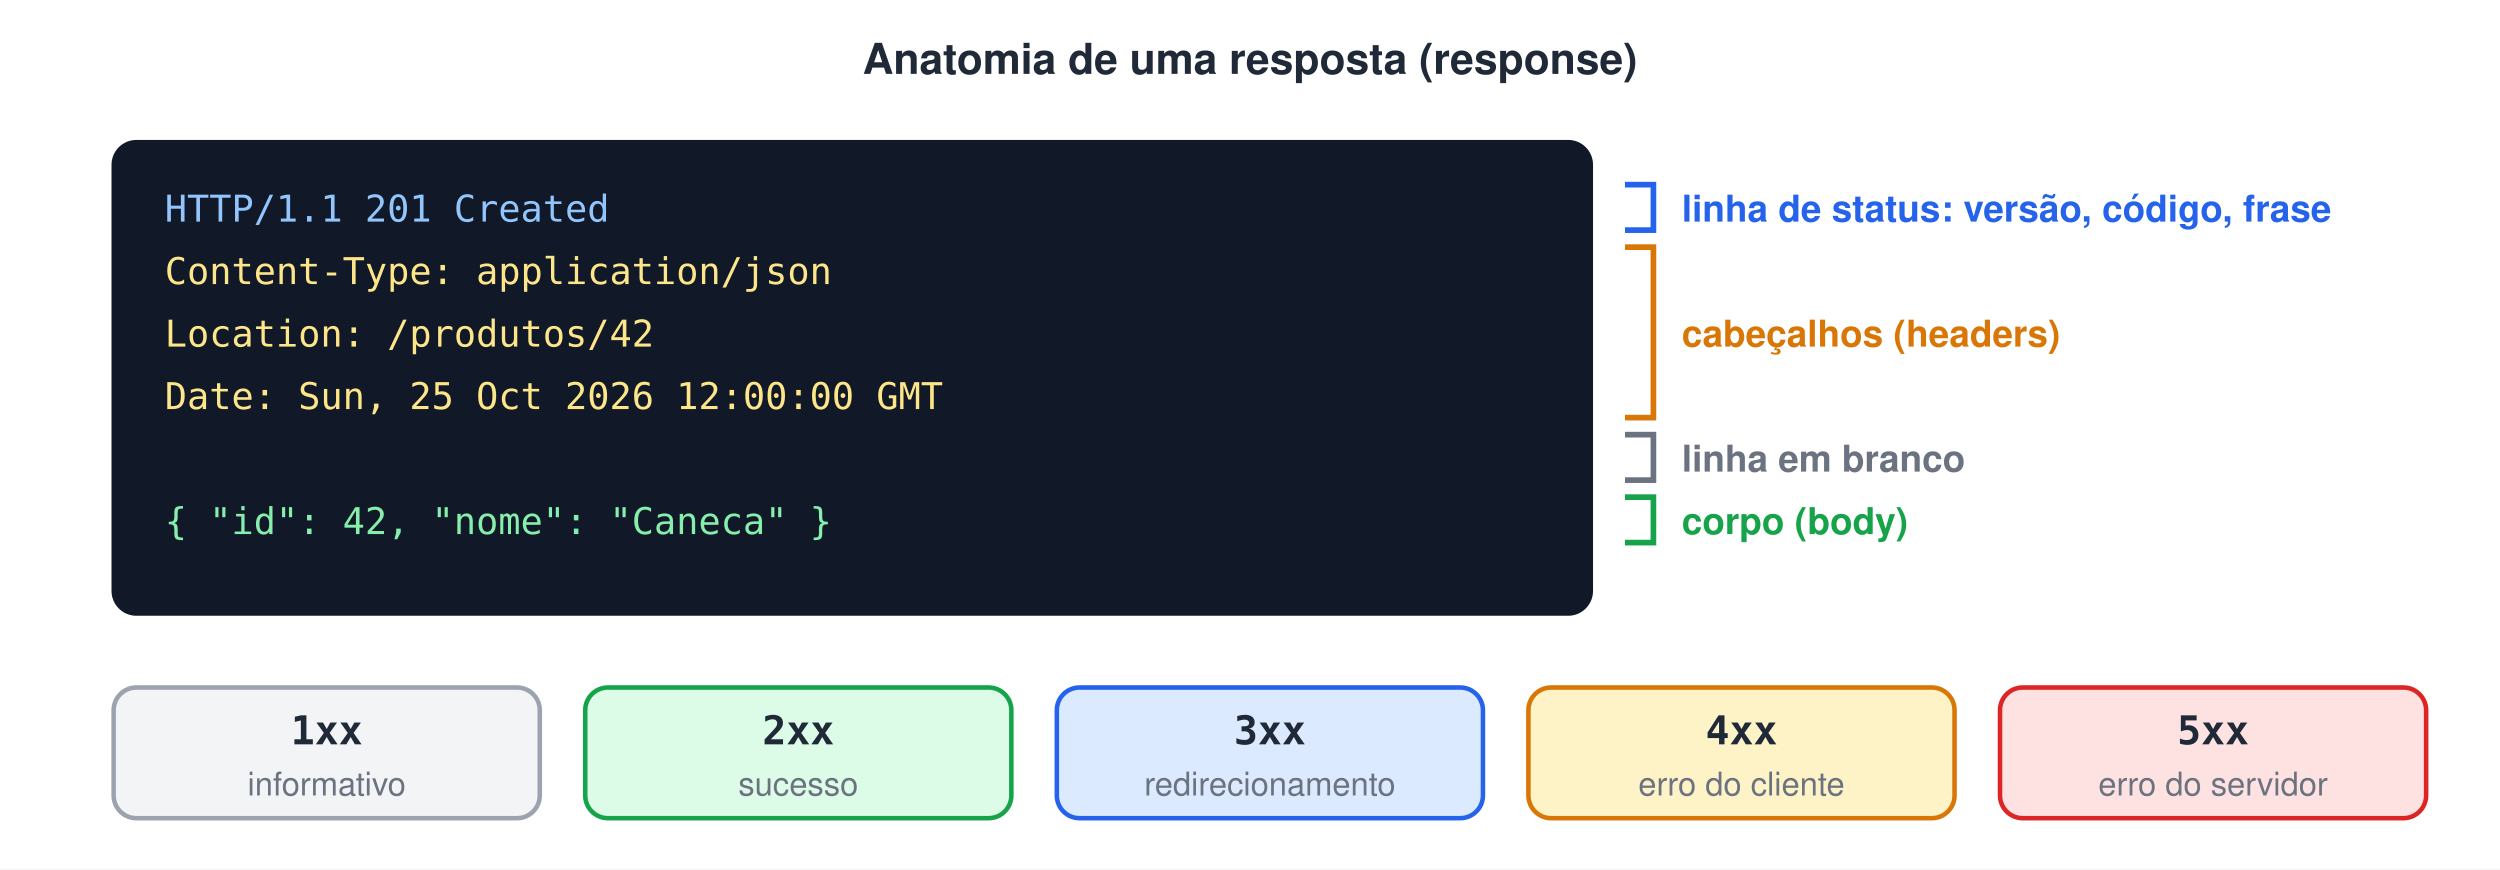
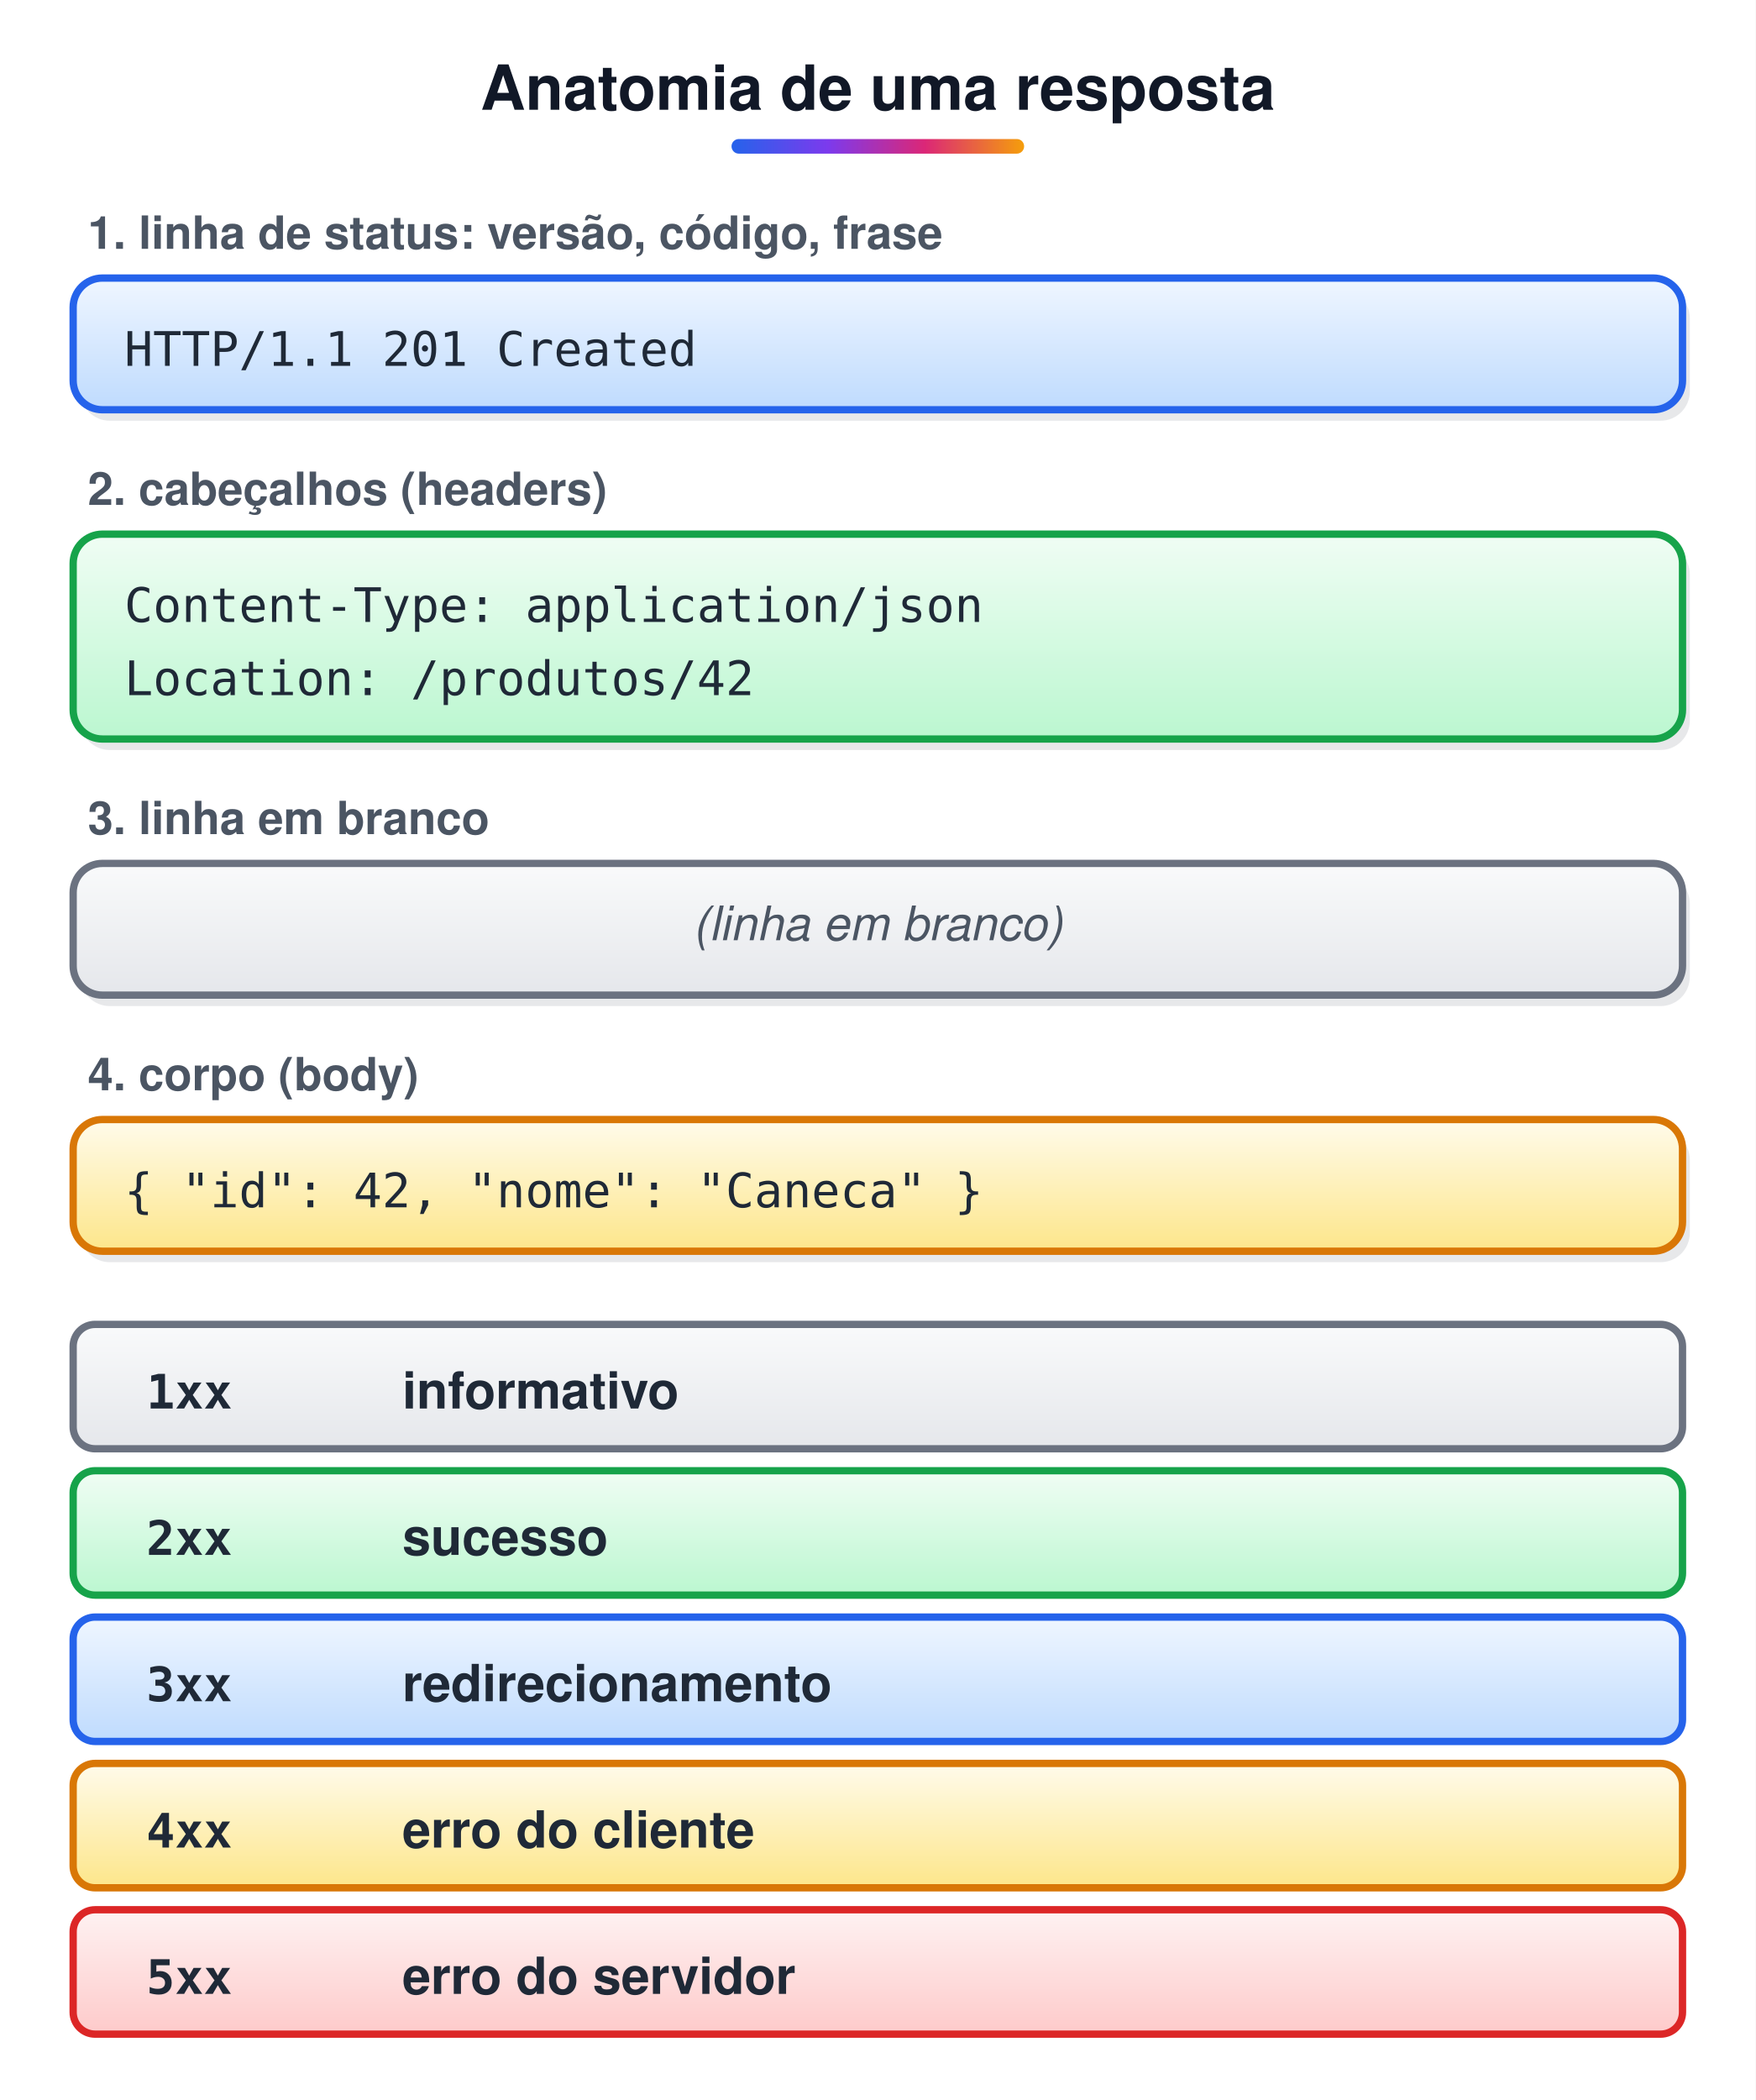
- <svg xmlns="http://www.w3.org/2000/svg" width="880" height="306" viewBox="0 0 880 306">
-   <style>text{font-family:Helvetica, Arial, 'DejaVu Sans', sans-serif}.m{font-family:Menlo, Consolas, 'DejaVu Sans Mono', monospace}</style>
-   <rect width="100%" height="100%" fill="#ffffff" />
-   <text x="440" y="26" font-size="15" font-weight="bold" fill="#1F2937" text-anchor="middle">Anatomia de uma resposta (response)</text>
-   <rect x="40" y="50" width="520" height="166" rx="8" fill="#111827" stroke="#111827" stroke-width="1.5" />
-   <text x="58" y="78" class="m" font-size="13" fill="#93C5FD" xml:space="preserve">HTTP/1.1 201 Created</text>
-   <text x="58" y="100" class="m" font-size="13" fill="#FDE68A" xml:space="preserve">Content-Type: application/json</text>
-   <text x="58" y="122" class="m" font-size="13" fill="#FDE68A" xml:space="preserve">Location: /produtos/42</text>
-   <text x="58" y="144" class="m" font-size="13" fill="#FDE68A" xml:space="preserve">Date: Sun, 25 Oct 2026 12:00:00 GMT</text>
-   <text x="58" y="188" class="m" font-size="13" fill="#86EFAC" xml:space="preserve">{ "id": 42, "nome": "Caneca" }</text>
-   <path d="M572,65 h10 V81 h-10" fill="none" stroke="#2563EB" stroke-width="2" />
-   <text x="592" y="78" font-size="13" font-weight="bold" fill="#2563EB">linha de status: versão, código, frase</text>
-   <path d="M572,87 h10 V147 h-10" fill="none" stroke="#D97706" stroke-width="2" />
-   <text x="592" y="122" font-size="13" font-weight="bold" fill="#D97706">cabeçalhos (headers)</text>
-   <path d="M572,153 h10 V169 h-10" fill="none" stroke="#6B7280" stroke-width="2" />
-   <text x="592" y="166" font-size="13" font-weight="bold" fill="#6B7280">linha em branco</text>
-   <path d="M572,175 h10 V191 h-10" fill="none" stroke="#16A34A" stroke-width="2" />
-   <text x="592" y="188" font-size="13" font-weight="bold" fill="#16A34A">corpo (body)</text>
-   <rect x="40" y="242" width="150" height="46" rx="8" fill="#F3F4F6" stroke="#9CA3AF" stroke-width="1.6" />
-   <text x="115" y="262" class="m" font-size="14" font-weight="bold" fill="#1F2937" text-anchor="middle">1xx</text>
-   <text x="115" y="280" font-size="11.5" fill="#6B7280" text-anchor="middle">informativo</text>
-   <rect x="206" y="242" width="150" height="46" rx="8" fill="#DCFCE7" stroke="#16A34A" stroke-width="1.6" />
-   <text x="281" y="262" class="m" font-size="14" font-weight="bold" fill="#1F2937" text-anchor="middle">2xx</text>
-   <text x="281" y="280" font-size="11.5" fill="#6B7280" text-anchor="middle">sucesso</text>
-   <rect x="372" y="242" width="150" height="46" rx="8" fill="#DBEAFE" stroke="#2563EB" stroke-width="1.6" />
-   <text x="447" y="262" class="m" font-size="14" font-weight="bold" fill="#1F2937" text-anchor="middle">3xx</text>
-   <text x="447" y="280" font-size="11.5" fill="#6B7280" text-anchor="middle">redirecionamento</text>
-   <rect x="538" y="242" width="150" height="46" rx="8" fill="#FEF3C7" stroke="#D97706" stroke-width="1.6" />
-   <text x="613" y="262" class="m" font-size="14" font-weight="bold" fill="#1F2937" text-anchor="middle">4xx</text>
-   <text x="613" y="280" font-size="11.5" fill="#6B7280" text-anchor="middle">erro do cliente</text>
-   <rect x="704" y="242" width="150" height="46" rx="8" fill="#FEE2E2" stroke="#DC2626" stroke-width="1.6" />
-   <text x="779" y="262" class="m" font-size="14" font-weight="bold" fill="#1F2937" text-anchor="middle">5xx</text>
-   <text x="779" y="280" font-size="11.5" fill="#6B7280" text-anchor="middle">erro do servidor</text>
+ <svg xmlns="http://www.w3.org/2000/svg" width="480" height="574" viewBox="0 0 480 574">
+   <style>text{white-space:pre;font-family:Helvetica,Arial,sans-serif;font-size:14px;fill:#1F2937}.t{font-size:17px;font-weight:bold;fill:#111827}.b{font-weight:bold}.m{font-family:Menlo,Consolas,monospace;font-size:13px}.s{font-size:12.5px;fill:#4B5563}.n{font-size:13px;font-style:italic;fill:#4B5563}.c{text-anchor:middle}.r{text-anchor:end}.w{fill:#fff}.xB{fill:url(#gB);stroke:#2563EB}.hB{fill:#2563EB;stroke:#2563EB}.fB{fill:#2563EB}.xG{fill:url(#gG);stroke:#16A34A}.hG{fill:#16A34A;stroke:#16A34A}.fG{fill:#16A34A}.xO{fill:url(#gO);stroke:#D97706}.hO{fill:#D97706;stroke:#D97706}.fO{fill:#D97706}.xP{fill:url(#gP);stroke:#7C3AED}.hP{fill:#7C3AED;stroke:#7C3AED}.fP{fill:#7C3AED}.xR{fill:url(#gR);stroke:#DC2626}.hR{fill:#DC2626;stroke:#DC2626}.fR{fill:#DC2626}.xY{fill:url(#gY);stroke:#6B7280}.hY{fill:#6B7280;stroke:#6B7280}.fY{fill:#6B7280}.xT{fill:url(#gT);stroke:#0D9488}.hT{fill:#0D9488;stroke:#0D9488}.fT{fill:#0D9488}.xK{fill:url(#gK);stroke:#DB2777}.hK{fill:#DB2777;stroke:#DB2777}.fK{fill:#DB2777}.xW{fill:url(#gW);stroke:#9CA3AF}.hW{fill:#9CA3AF;stroke:#9CA3AF}.fW{fill:#9CA3AF}.xZ{fill:url(#gZ);stroke:#DDD6FE}.hZ{fill:#DDD6FE;stroke:#DDD6FE}.fZ{fill:#DDD6FE}.xV{fill:url(#gV);stroke:#E5E7EB}.hV{fill:#E5E7EB;stroke:#E5E7EB}.fV{fill:#E5E7EB}rect,ellipse,polygon,circle{stroke-width:2}.l{stroke:#475569;stroke-width:2.2;fill:none}.d{stroke-dasharray:6 4}.sh{fill:#0F172A;opacity:.10;stroke:none}</style>
+   <defs>
+     <linearGradient id="gB" x1="0" y1="0" x2="0" y2="1">
+       <stop offset="0" stop-color="#EFF6FF" />
+       <stop offset="1" stop-color="#BFDBFE" />
+     </linearGradient>
+     <linearGradient id="gG" x1="0" y1="0" x2="0" y2="1">
+       <stop offset="0" stop-color="#F0FDF4" />
+       <stop offset="1" stop-color="#BBF7D0" />
+     </linearGradient>
+     <linearGradient id="gO" x1="0" y1="0" x2="0" y2="1">
+       <stop offset="0" stop-color="#FFFBEB" />
+       <stop offset="1" stop-color="#FDE68A" />
+     </linearGradient>
+     <linearGradient id="gP" x1="0" y1="0" x2="0" y2="1">
+       <stop offset="0" stop-color="#F5F3FF" />
+       <stop offset="1" stop-color="#DDD6FE" />
+     </linearGradient>
+     <linearGradient id="gR" x1="0" y1="0" x2="0" y2="1">
+       <stop offset="0" stop-color="#FEF2F2" />
+       <stop offset="1" stop-color="#FECACA" />
+     </linearGradient>
+     <linearGradient id="gY" x1="0" y1="0" x2="0" y2="1">
+       <stop offset="0" stop-color="#F9FAFB" />
+       <stop offset="1" stop-color="#E5E7EB" />
+     </linearGradient>
+     <linearGradient id="gT" x1="0" y1="0" x2="0" y2="1">
+       <stop offset="0" stop-color="#F0FDFA" />
+       <stop offset="1" stop-color="#99F6E4" />
+     </linearGradient>
+     <linearGradient id="gK" x1="0" y1="0" x2="0" y2="1">
+       <stop offset="0" stop-color="#FDF2F8" />
+       <stop offset="1" stop-color="#FBCFE8" />
+     </linearGradient>
+     <linearGradient id="gW" x1="0" y1="0" x2="0" y2="1">
+       <stop offset="0" stop-color="#FFFFFF" />
+       <stop offset="1" stop-color="#FFFFFF" />
+     </linearGradient>
+     <linearGradient id="gZ" x1="0" y1="0" x2="0" y2="1">
+       <stop offset="0" stop-color="#F5F3FF" />
+       <stop offset="1" stop-color="#F5F3FF" />
+     </linearGradient>
+     <linearGradient id="gV" x1="0" y1="0" x2="0" y2="1">
+       <stop offset="0" stop-color="#FFFFFF" />
+       <stop offset="1" stop-color="#FFFFFF" />
+     </linearGradient>
+     <linearGradient id="gT0" x1="0" y1="0" x2="1" y2="0">
+       <stop offset="0" stop-color="#2563EB" />
+       <stop offset=".33" stop-color="#7C3AED" />
+       <stop offset=".66" stop-color="#DB2777" />
+       <stop offset="1" stop-color="#F59E0B" />
+     </linearGradient>
+     <marker id="a" viewBox="0 0 10 10" refX="9" refY="5" markerWidth="6.5" markerHeight="6.5" orient="auto-start-reverse">
+       <path d="M0,0L10,5L0,10z" fill="#475569" />
+     </marker>
+   </defs>
+   <rect width="100%" height="100%" fill="#fff" />
+   <text x="240.0" y="30" class="t c">Anatomia de uma resposta</text>
+   <rect x="200.0" y="38" width="80" height="4" rx="2" fill="url(#gT0)" />
+   <text x="24" y="68" class="s b">1. linha de status: versão, código, frase</text>
+   <rect x="22" y="79" width="440" height="36" rx="8" class="sh" />
+   <rect x="20" y="76" width="440" height="36" rx="8" class="xB" />
+   <text x="34" y="100" class="m">HTTP/1.1 201 Created</text>
+   <text x="24" y="138" class="s b">2. cabeçalhos (headers)</text>
+   <rect x="22" y="149" width="440" height="56" rx="8" class="sh" />
+   <rect x="20" y="146" width="440" height="56" rx="8" class="xG" />
+   <text x="34" y="170" class="m">Content-Type: application/json</text>
+   <text x="34" y="190" class="m">Location: /produtos/42</text>
+   <text x="24" y="228" class="s b">3. linha em branco</text>
+   <rect x="22" y="239" width="440" height="36" rx="8" class="sh" />
+   <rect x="20" y="236" width="440" height="36" rx="8" class="xY" />
+   <text x="240" y="257" class="n c">(linha em branco)</text>
+   <text x="24" y="298" class="s b">4. corpo (body)</text>
+   <rect x="22" y="309" width="440" height="36" rx="8" class="sh" />
+   <rect x="20" y="306" width="440" height="36" rx="8" class="xO" />
+   <text x="34" y="330" class="m">{ "id": 42, "nome": "Caneca" }</text>
+   <rect x="20" y="362" width="440" height="34" rx="6" class="xY" />
+   <text x="40" y="385" class="m b">1xx</text>
+   <text x="110" y="385" class="b">informativo</text>
+   <rect x="20" y="402" width="440" height="34" rx="6" class="xG" />
+   <text x="40" y="425" class="m b">2xx</text>
+   <text x="110" y="425" class="b">sucesso</text>
+   <rect x="20" y="442" width="440" height="34" rx="6" class="xB" />
+   <text x="40" y="465" class="m b">3xx</text>
+   <text x="110" y="465" class="b">redirecionamento</text>
+   <rect x="20" y="482" width="440" height="34" rx="6" class="xO" />
+   <text x="40" y="505" class="m b">4xx</text>
+   <text x="110" y="505" class="b">erro do cliente</text>
+   <rect x="20" y="522" width="440" height="34" rx="6" class="xR" />
+   <text x="40" y="545" class="m b">5xx</text>
+   <text x="110" y="545" class="b">erro do servidor</text>
</svg>
